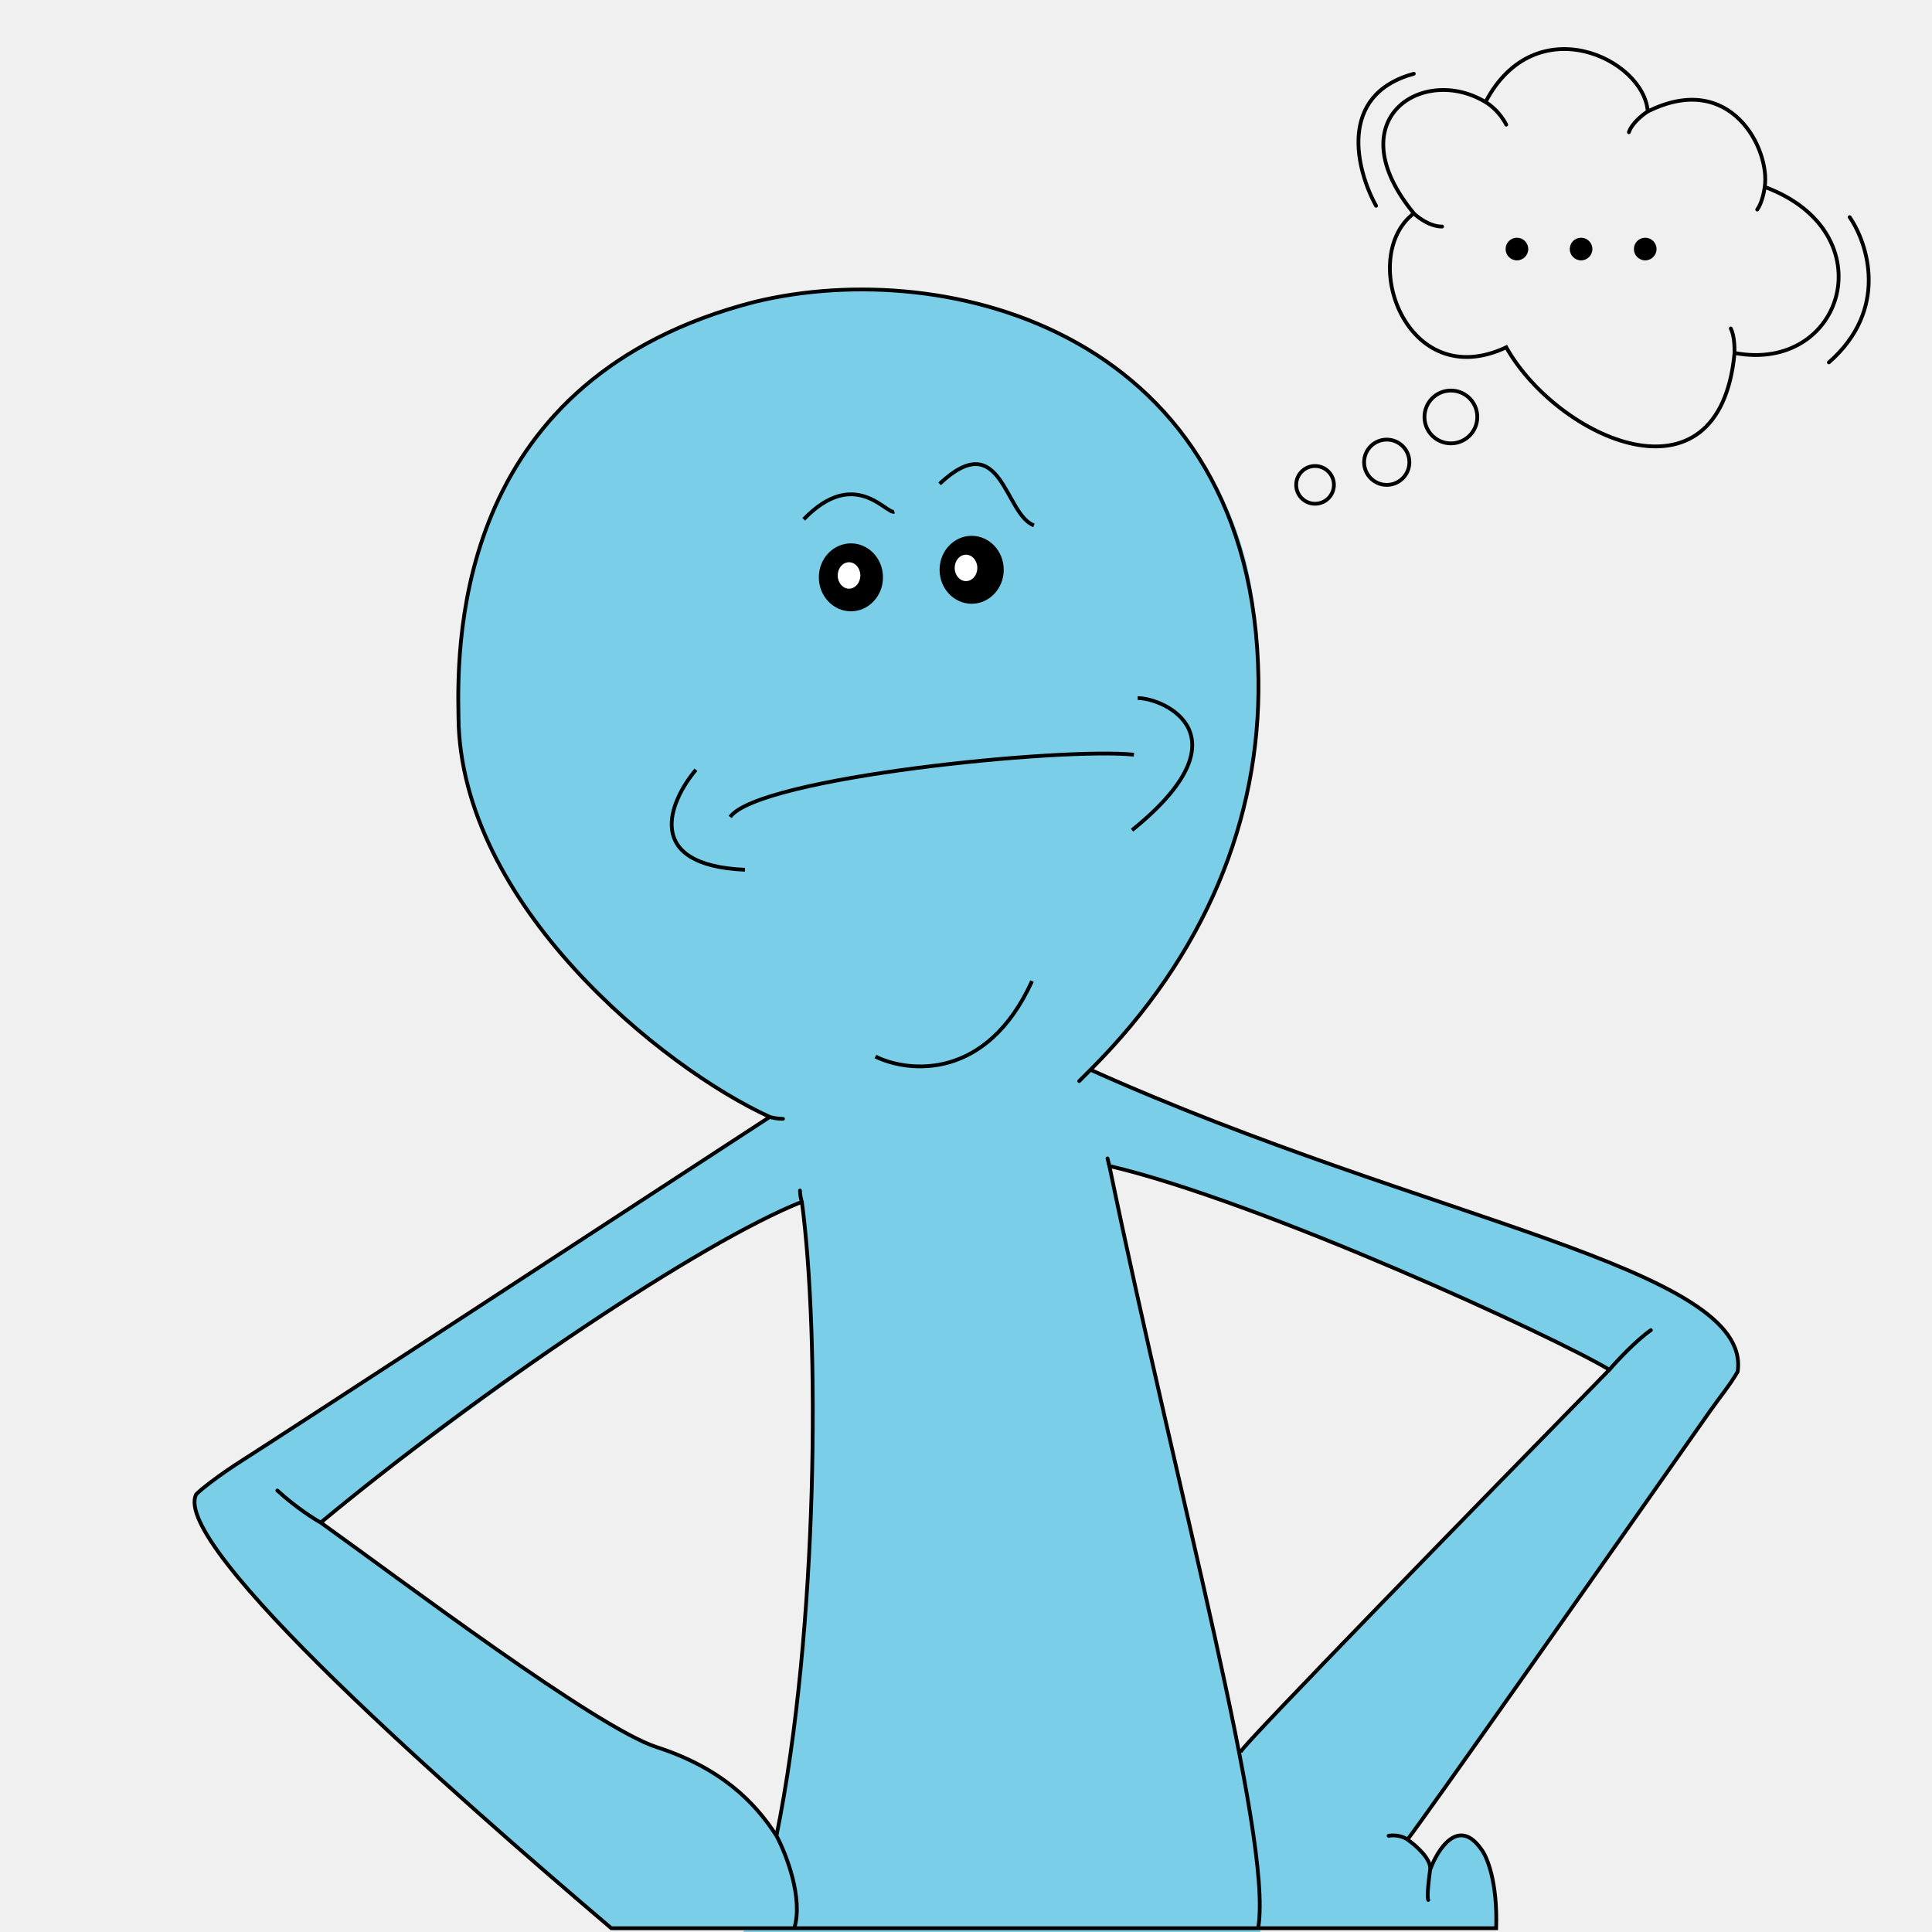
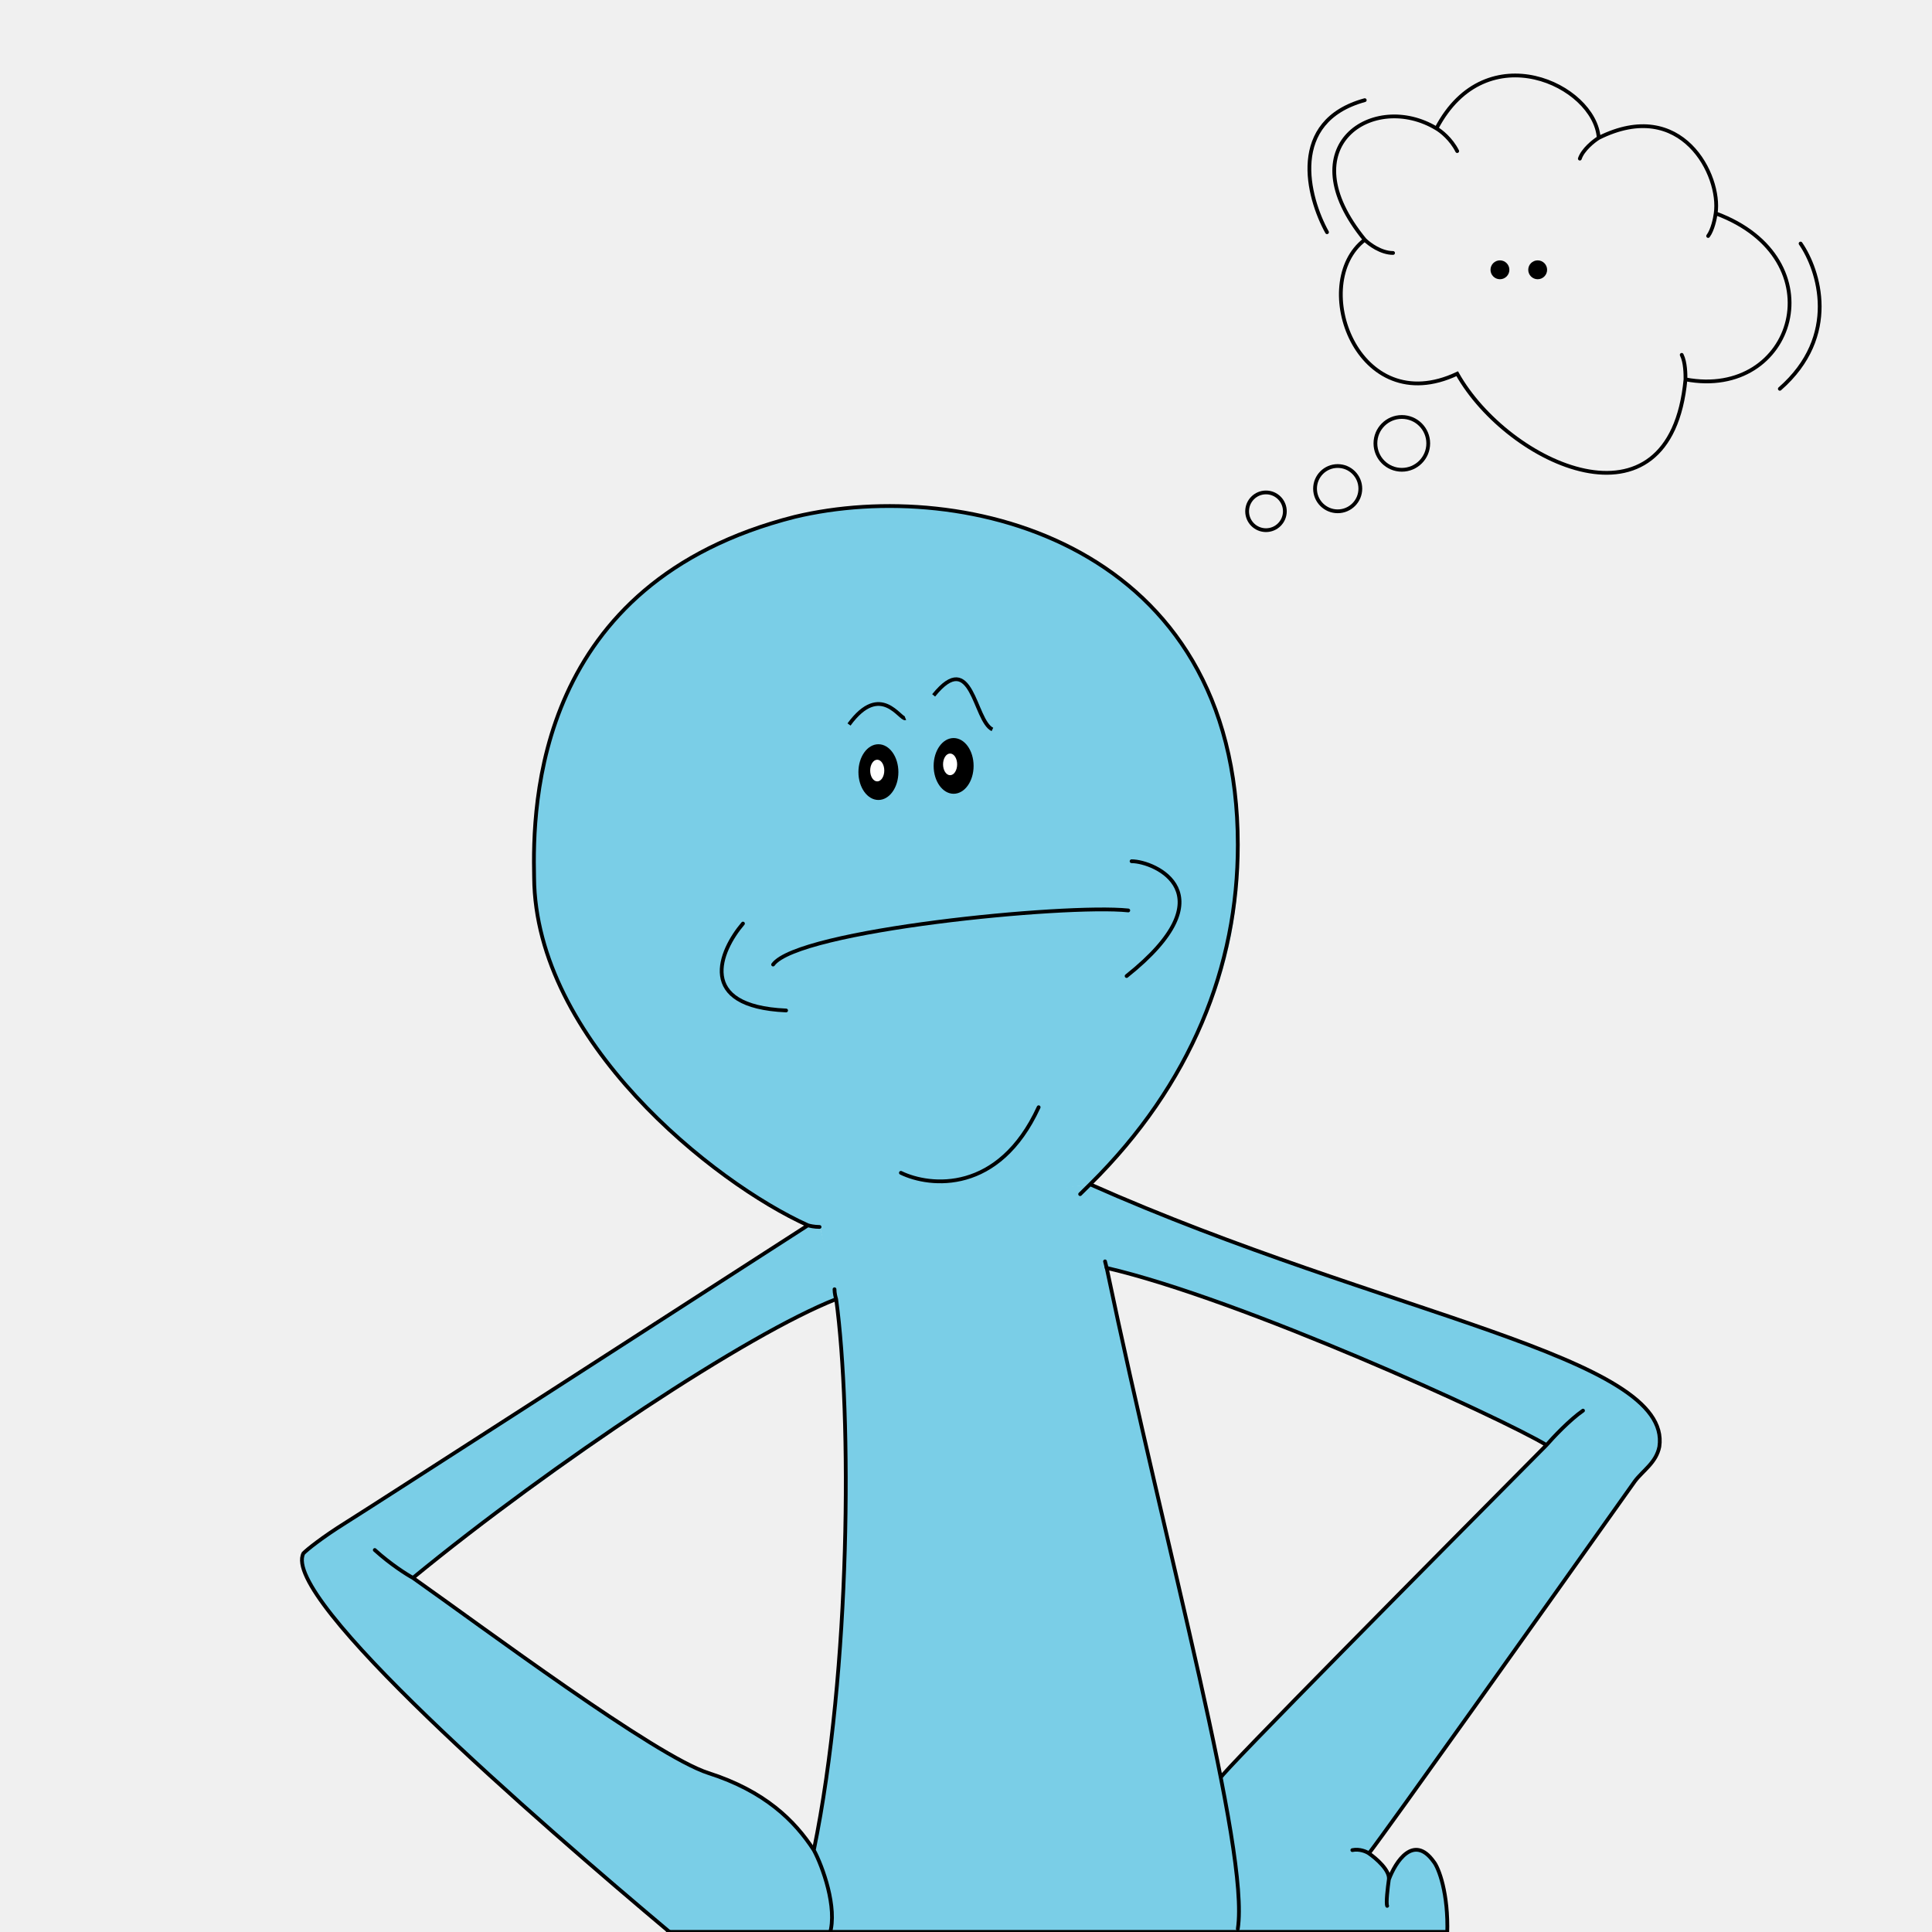
<svg xmlns="http://www.w3.org/2000/svg" width="512" height="512" viewBox="0 0 512 512" fill="none">
-   <path d="M197 512C219.4 461.2 216.667 362.5 212.5 319.5L207 293.5L289 283.5C312 407.5 334.4 462.8 334 512H197Z" fill="#7ACEE7" />
-   <path d="M53.5 394C69.5 383.2 162.5 322.833 207 294L213 318C178.6 332.4 113.333 381.073 85 403.61C114.027 425.596 160.293 458.575 182 466.5C207.2 475.7 212.167 500.333 211.5 511.5H162.5C140.5 491.5 36 405.812 53.5 394Z" fill="#7ACEE7" />
-   <path d="M288.5 283.5C399 329.5 479.5 342.5 457 369L373 487.5C375.236 489.097 379.429 492.866 379.073 495.642C381.342 485.285 396.105 476.201 396.5 511H334C334 502 332 480.6 328 465C352.407 439.323 401.627 388.33 426.532 363C395.355 347.333 324.7 314.6 293.5 309L288.5 283.5Z" fill="#7ACEE7" />
-   <path d="M122 195.5C127.2 247.5 178.833 284.167 204 296L289 283.5C328 243 338.5 203.5 332 158C325.5 112.5 283 72 219 77C155 82 115.5 130.5 122 195.5Z" fill="#7ACEE7" />
-   <path d="M193.5 216.5C201 206 281.5 198 300.5 200" stroke="black" />
-   <path d="M184.42 204C177.42 212.333 170.22 229.3 197.42 230.5" stroke="black" />
-   <path d="M301.5 185C308.5 185 331 195 300 220" stroke="black" />
-   <path d="M232 280C240.833 284.333 261.5 286.4 273.5 260" stroke="black" />
-   <path d="M212.5 318.5C186 329 127.4 368.3 85 403.5M212.5 318.5C217.236 353.806 216.93 431.602 205.771 486.5M212.5 318.5C212.333 318 212 316.7 212 315.5M85 403.5C106 418.5 158 457.824 174 463C191 468.5 200 477.5 205.771 486.5M85 403.5C83.167 402.5 78.3 399.4 73.5 395M205.771 486.5C208.347 491.333 212.9 503 210.5 511M204 296C160.833 324.167 72.6 381.7 65 386.5C57.4 391.3 53.167 394.833 52 396C45 409.5 120.833 476 162 511H210.5M204 296C175.5 283 121.9 239.6 121.5 190C121 167.5 122 100 200 80C251.5 67.5 332.264 88.508 333.5 180C334 217 319.5 253 289 283.5M204 296C204.5 296.167 205.9 296.5 207.5 296.5M289 283.5C378 323.5 464.5 336 460.5 363.5C458.5 367 455.768 370.254 453.142 374C425.025 414.112 378.853 479.817 373 487.5M289 283.5C288.5 284 289 283.5 286 286.5M373 487.5C372.333 487 370.4 486.1 368 486.5M373 487.5C375.167 489 379.4 492.7 379 495.5M379 495.5C378.667 497.833 378.1 502.7 378.5 503.5M379 495.5C381 490 386.5 481.5 392.5 490C394 491.833 396.9 498.6 396.5 511H210.5" stroke="black" stroke-linecap="round" />
-   <path d="M426.5 363C412.5 354.5 334.5 318.5 294 309C312 396 337.1 486.5 333.5 510.5M426.5 363C394 396.167 329 462.8 329 464M426.5 363C428.5 360.667 433.5 355.3 437.5 352.5" stroke="black" stroke-linecap="round" />
-   <path d="M294 309L293.5 307" stroke="black" stroke-linecap="round" />
-   <circle cx="207.5" cy="295.5" r="0.5" fill="#7ACEE7" />
-   <path d="M459.674 93.54C455.674 135.94 412.674 116.04 399.174 92.04C372.674 104.541 359.674 68.04 374.674 56.541M459.674 93.54C488.674 99.04 500.074 61.541 467.674 49.541M459.674 93.54C459.674 92.207 459.674 89.04 458.674 87.04M467.674 49.541C469.174 39.541 458.674 18.541 436.674 29.541M467.674 49.541C467.507 50.874 466.874 53.941 465.674 55.541M436.674 29.541C435.674 15.54 406.874 1.841 393.674 27.041M436.674 29.541C435.34 30.374 432.474 32.641 431.674 35.041M393.674 27.041C377.174 17.041 354.174 31.541 374.674 56.541M393.674 27.041C394.84 27.707 397.574 29.84 399.174 33.041M374.674 56.541C375.84 57.707 378.974 60.041 382.174 60.041" stroke="black" stroke-linecap="round" />
-   <path d="M364.674 54.541C359.507 45.207 354.274 25.14 374.674 19.541" stroke="black" stroke-linecap="round" />
-   <path d="M490.174 57.541C495.007 64.54 500.674 82.04 484.674 96.04" stroke="black" stroke-linecap="round" />
-   <circle cx="384.5" cy="110.5" r="7" stroke="black" />
-   <circle cx="367.5" cy="122.5" r="6" stroke="black" />
-   <circle cx="348.5" cy="128.5" r="5" stroke="black" />
-   <circle cx="402" cy="66" r="3" fill="black" />
-   <circle cx="419" cy="66" r="3" fill="black" />
-   <circle cx="436" cy="66" r="3" fill="black" />
-   <ellipse cx="8.5" cy="9" rx="8.5" ry="9" transform="matrix(-1 0 0 1 266 142)" fill="black" />
-   <ellipse cx="8.5" cy="9" rx="8.5" ry="9" transform="matrix(-1 0 0 1 234 144)" fill="black" />
-   <ellipse cx="3" cy="3.5" rx="3" ry="3.5" transform="matrix(-1 0 0 1 259 147)" fill="white" />
-   <ellipse cx="3" cy="3.5" rx="3" ry="3.5" transform="matrix(-1 0 0 1 228 149)" fill="white" />
-   <path d="M274 139.222C266.167 136.389 265.5 112.722 249 128.222" stroke="black" />
-   <path d="M237 135.618C234.833 136.285 226.5 123.618 213 137.618" stroke="black" />
+   <g clip-path="url(#clip0_76_2485)">
+     <path d="M207.959 512.464C227.663 468.309 225.259 382.519 221.594 345.144L216.756 322.545L288.887 313.853C309.119 421.633 328.823 469.7 328.471 512.464H207.959Z" fill="#7ACEE7" />
+     <path d="M81.729 409.899C95.804 400.512 177.611 348.041 216.756 322.979L222.034 343.84C191.774 356.357 134.362 398.663 109.438 418.252C134.972 437.362 175.67 466.027 194.764 472.916C216.932 480.912 221.301 502.323 220.714 512.029H177.611C158.259 494.645 66.335 420.166 81.729 409.899Z" fill="#7ACEE7" />
+     <path d="M288.447 313.853C385.649 353.836 456.461 365.135 436.668 388.169L362.778 491.169C364.744 492.557 368.433 495.833 368.12 498.246C370.112 489.264 382.932 482.253 383.28 512.5H328.138C328.138 504.677 326.712 485.171 323.193 471.612C344.663 449.294 387.96 404.971 409.867 382.954C382.442 369.337 320.291 340.885 292.846 336.017L288.447 313.853Z" fill="#7ACEE7" />
+     <path d="M141.985 237.364C146.56 282.562 191.979 314.432 214.117 324.718L288.887 313.853C323.193 278.651 332.43 244.317 326.712 204.769C320.994 165.221 283.609 130.018 227.311 134.364C171.014 138.71 136.268 180.866 141.985 237.364Z" fill="#7ACEE7" />
+     <path d="M204.88 255.617C211.478 246.49 282.29 239.537 299.003 241.275" stroke="black" stroke-linecap="round" />
+     <path d="M196.893 244.752C190.736 251.995 184.402 266.743 208.329 267.786" stroke="black" stroke-linecap="round" />
+     <path d="M299.883 228.237C306.04 228.237 325.832 236.929 298.563 258.659" stroke="black" stroke-linecap="round" />
+     <path d="M238.747 310.811C246.517 314.577 264.697 316.374 275.253 293.427" stroke="black" stroke-linecap="round" />
+     <ellipse cx="216.833" cy="324.596" rx="1.021" ry="1.077" fill="#7ACEE7" />
+     <path d="M221.594 344.275C198.283 353.401 146.736 387.561 109.438 418.156M221.594 344.275C225.76 374.963 225.491 442.582 215.674 490.3M221.594 344.275C221.447 343.84 221.154 342.71 221.154 341.667M109.438 418.156C127.911 431.194 173.653 465.374 187.727 469.873C202.681 474.654 210.598 482.477 215.674 490.3M109.438 418.156C107.826 417.287 103.545 414.593 99.322 410.768M215.674 490.3C217.941 494.501 222.008 505.546 219.897 512.5M214.117 324.718C176.145 349.2 98.531 399.208 91.845 403.38C85.16 407.552 81.436 410.623 80.41 411.637C74.252 423.372 141.818 482.078 178.03 512.5H219.897M214.117 324.718C189.047 313.418 141.897 275.695 141.546 232.583C141.106 213.026 141.985 154.356 210.598 136.972C255.9 126.107 328.032 144.23 328.032 223.891C328.032 256.055 315.717 287.343 288.887 313.853M214.117 324.718C214.557 324.863 215.788 325.153 217.196 325.153M288.887 313.853C367.176 348.621 443.266 359.486 439.747 383.389C438.932 387.59 435.358 389.743 433.275 392.515C408.541 427.38 367.927 484.491 362.778 491.169M288.887 313.853C288.447 314.288 288.887 313.853 286.248 316.461M362.778 491.169C362.191 490.734 360.304 489.887 358.38 490.3M362.778 491.169C364.684 492.473 368.408 495.689 368.056 498.122M368.056 498.122C367.763 500.15 367.264 504.381 367.616 505.076M368.056 498.122C369.815 493.342 374.653 485.954 379.931 493.342C381.25 494.935 383.885 501.722 383.533 512.5H219.897" stroke="black" stroke-linecap="round" />
+     <path d="M409.839 382.954C397.524 375.566 328.911 344.275 293.285 336.017C309.119 411.637 331.198 490.3 328.032 511.16M409.839 382.954C381.25 411.782 323.543 470 323.543 471.043M409.839 382.954C411.598 380.926 415.997 376.261 419.515 373.827" stroke="black" stroke-linecap="round" />
+     <path d="M293.285 336.018L292.845 334.279" stroke="black" stroke-linecap="round" />
+     <path d="M177.009 511.962L383.28 511.962" stroke="black" stroke-linecap="round" />
+     <path d="M263 193.311C258.12 190.986 257.705 171.567 247.426 184.285" stroke="black" />
+     <path d="M239.951 190.353C238.601 190.9 233.41 180.507 225 191.994" stroke="black" />
+     <ellipse cx="5.295" cy="7.385" rx="5.295" ry="7.385" transform="matrix(-1 0 0 1 258.016 195.59)" fill="black" />
+     <ellipse cx="5.295" cy="7.385" rx="5.295" ry="7.385" transform="matrix(-1 0 0 1 238.082 197.231)" fill="black" />
+     <ellipse cx="1.869" cy="2.872" rx="1.869" ry="2.872" transform="matrix(-1 0 0 1 253.656 199.692)" fill="white" />
+     <ellipse cx="1.869" cy="2.872" rx="1.869" ry="2.872" transform="matrix(-1 0 0 1 234.344 201.333)" fill="white" />
+     <path d="M446.674 100.54C442.674 142.94 399.674 123.04 386.174 99.04C359.674 111.541 346.674 75.04 361.674 63.541M446.674 100.54C475.674 106.04 487.074 68.54 454.674 56.541M446.674 100.54C446.674 99.207 446.674 96.04 445.674 94.04M454.674 56.541C456.174 46.541 445.674 25.541 423.674 36.541M454.674 56.541C454.507 57.874 453.874 60.941 452.674 62.541M423.674 36.541C422.674 22.541 393.874 8.841 380.674 34.041M423.674 36.541C422.34 37.374 419.474 39.641 418.674 42.041M380.674 34.041C364.174 24.041 341.174 38.541 361.674 63.541M380.674 34.041C381.84 34.707 384.574 36.84 386.174 40.041M361.674 63.541C362.84 64.707 365.974 67.04 369.174 67.04" stroke="black" stroke-linecap="round" />
+     <path d="M351.674 61.541C346.507 52.207 341.274 32.141 361.674 26.541" stroke="black" stroke-linecap="round" />
+     <path d="M477.174 64.54C482.007 71.54 487.674 89.04 471.674 103.041" stroke="black" stroke-linecap="round" />
+     <circle cx="371.5" cy="117.5" r="7" stroke="black" />
+     <circle cx="354.5" cy="129.5" r="6" stroke="black" />
+     <circle cx="335.5" cy="135.5" r="5" stroke="black" />
+     <circle cx="397.5" cy="71.5" r="2.5" fill="black" />
+     <circle cx="407.5" cy="71.5" r="2.5" fill="black" />
+   </g>
+   <defs>
+     <clipPath id="clip0_76_2485">
+       <rect width="512" height="512" fill="white" />
+     </clipPath>
+   </defs>
</svg>
